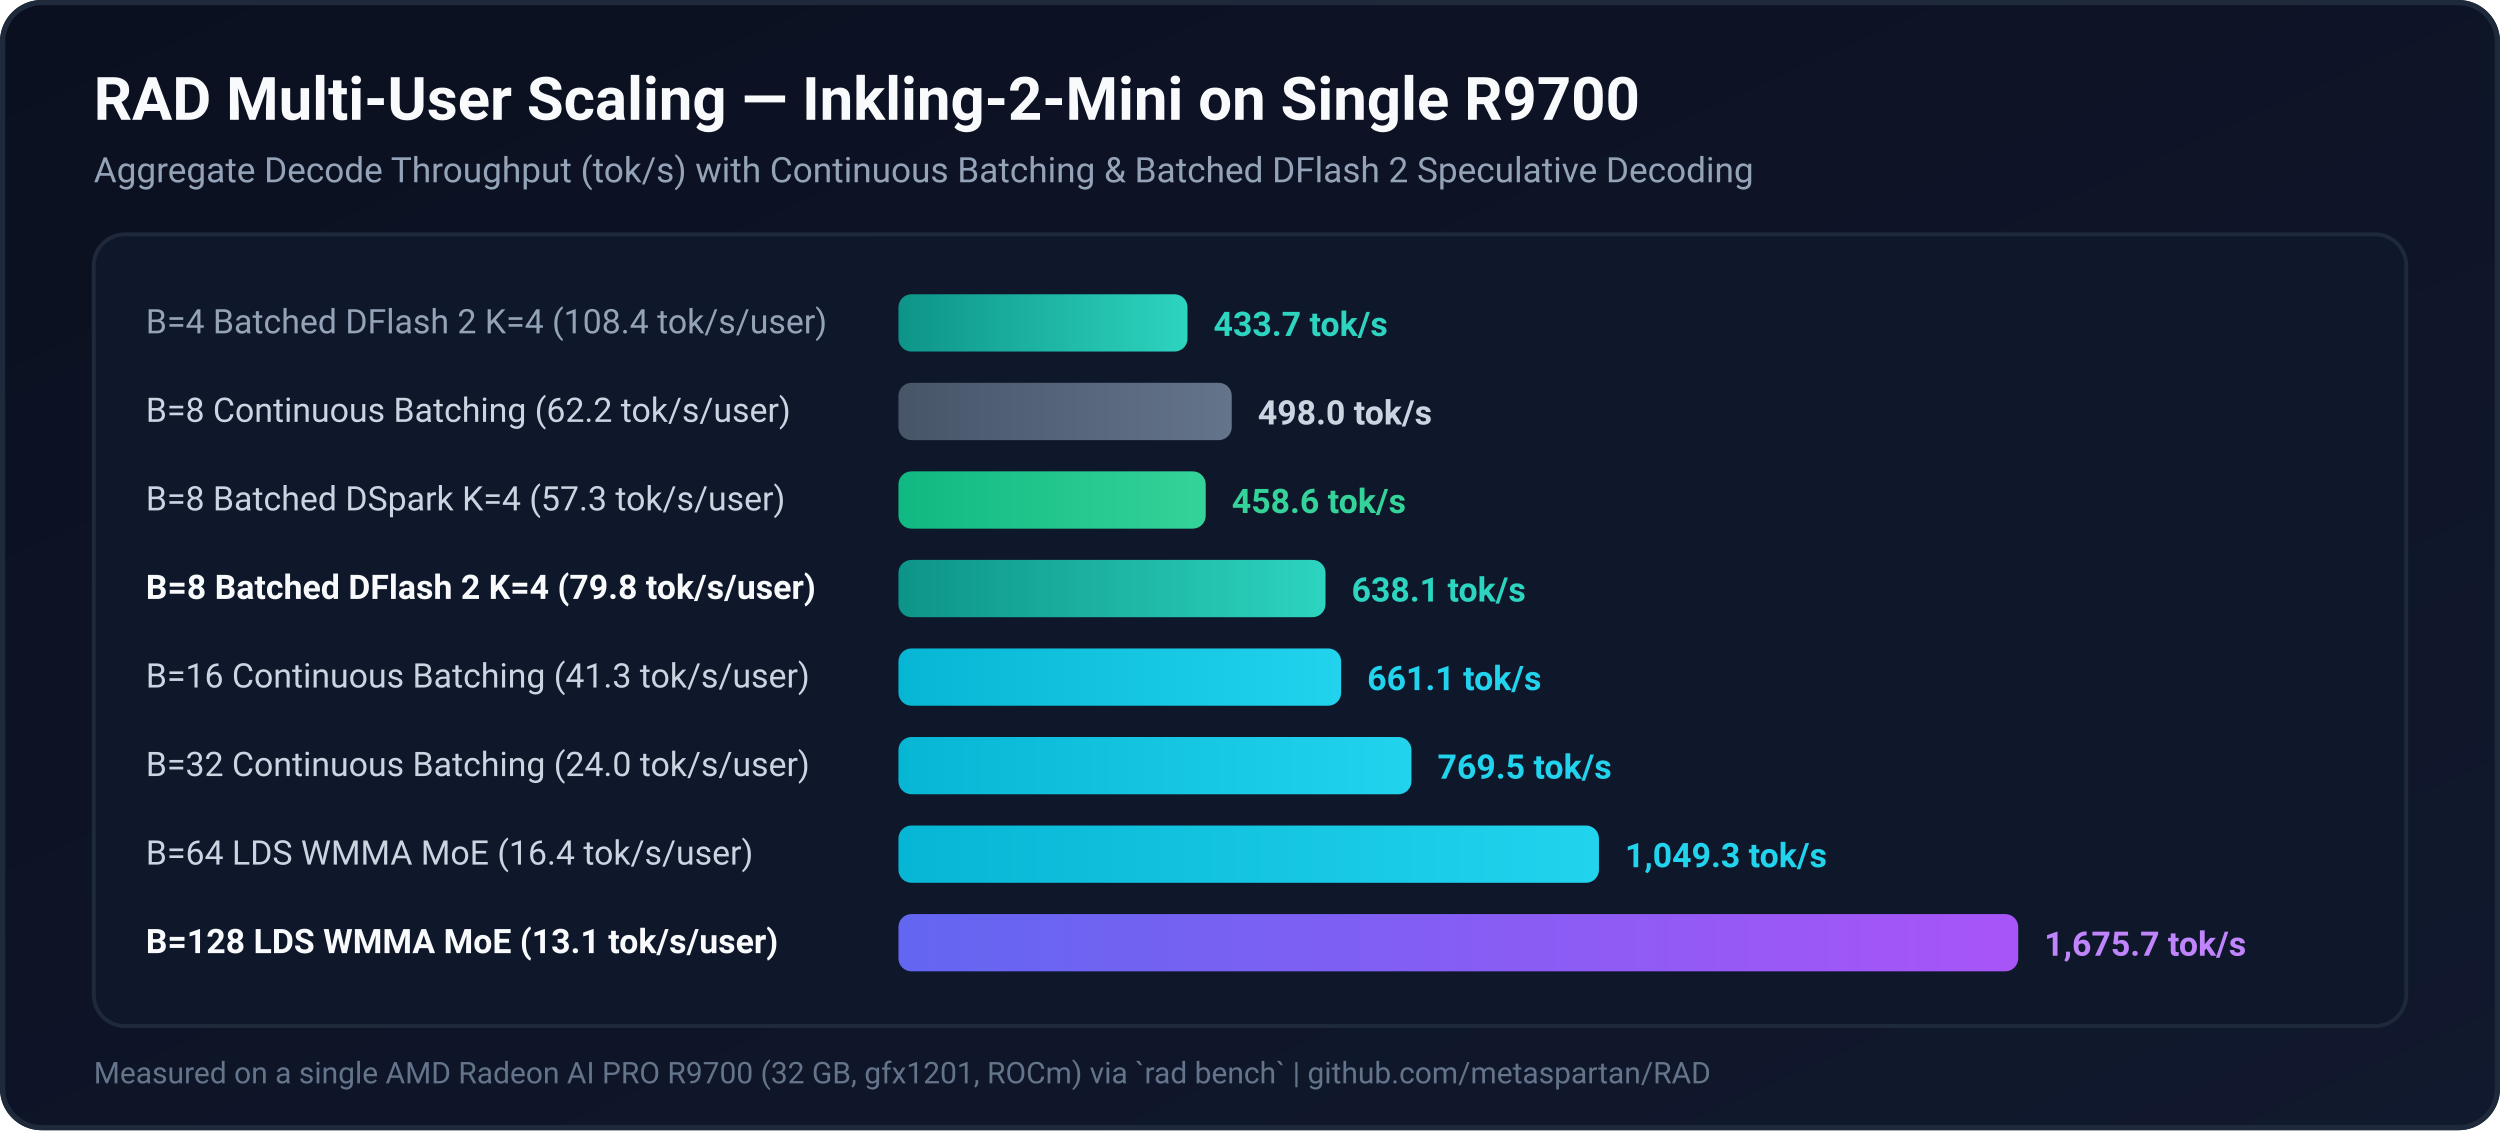
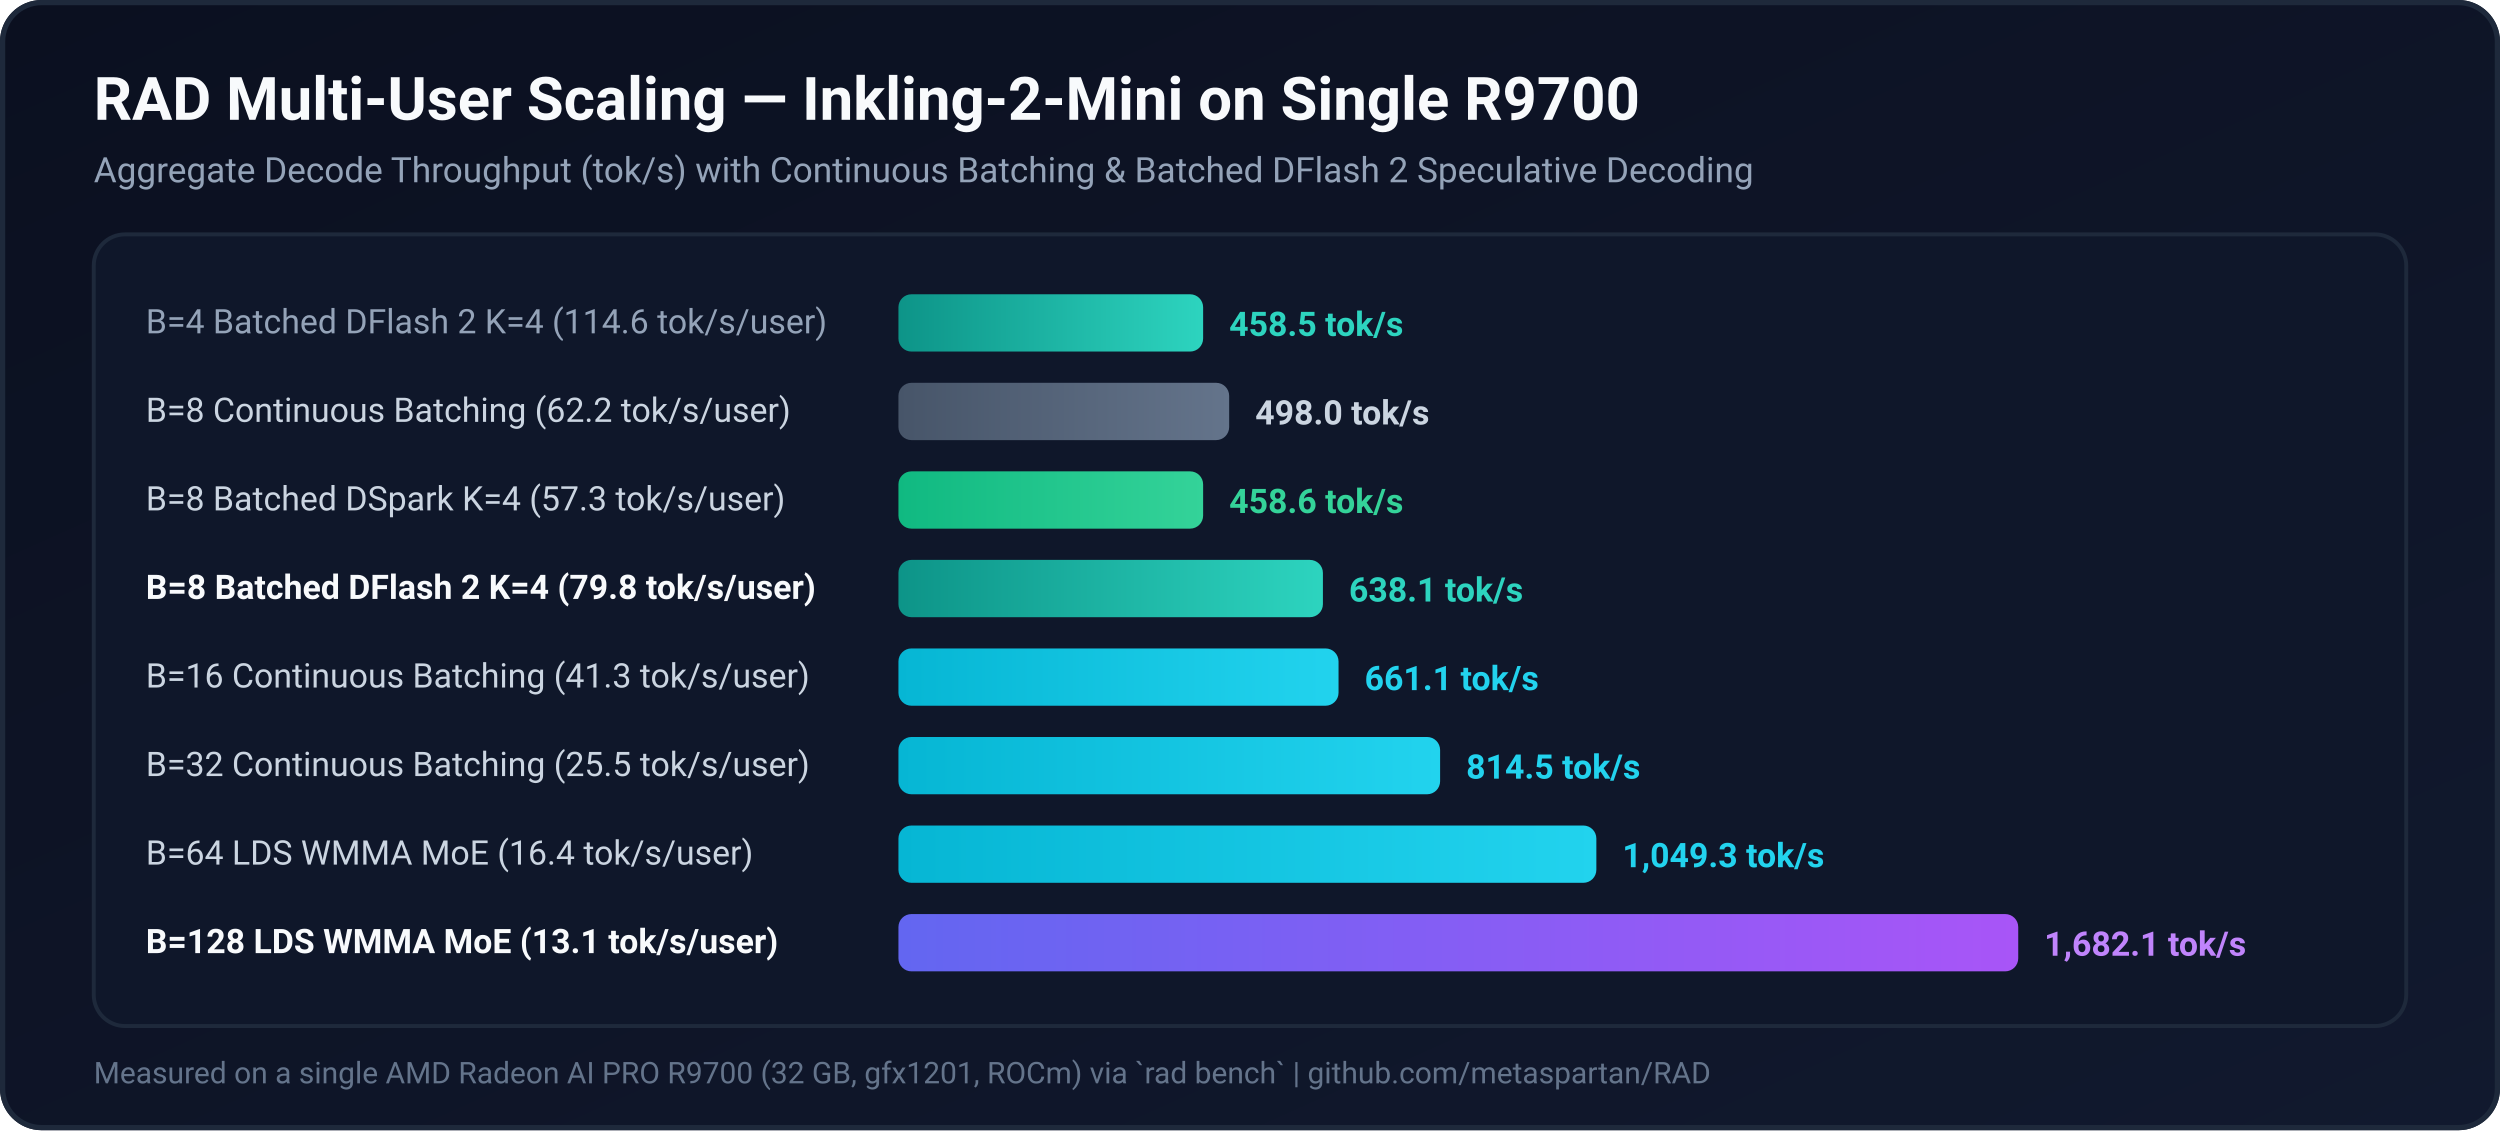
<svg xmlns="http://www.w3.org/2000/svg" viewBox="0 0 960 434" width="960" height="434">
  <defs>
    <linearGradient id="bg" x1="0" y1="0" x2="1" y2="1">
      <stop offset="0%" stop-color="#0b1020" />
      <stop offset="100%" stop-color="#11192e" />
    </linearGradient>
    <linearGradient id="greenGrad" x1="0" y1="0" x2="1" y2="0">
      <stop offset="0%" stop-color="#10b981" />
      <stop offset="100%" stop-color="#34d399" />
    </linearGradient>
    <linearGradient id="tealGrad" x1="0" y1="0" x2="1" y2="0">
      <stop offset="0%" stop-color="#0d9488" />
      <stop offset="100%" stop-color="#2dd4bf" />
    </linearGradient>
    <linearGradient id="cyanGrad" x1="0" y1="0" x2="1" y2="0">
      <stop offset="0%" stop-color="#06b6d4" />
      <stop offset="100%" stop-color="#22d3ee" />
    </linearGradient>
    <linearGradient id="purpleGrad" x1="0" y1="0" x2="1" y2="0">
      <stop offset="0%" stop-color="#6366f1" />
      <stop offset="100%" stop-color="#a855f7" />
    </linearGradient>
    <linearGradient id="slateGrad" x1="0" y1="0" x2="1" y2="0">
      <stop offset="0%" stop-color="#475569" />
      <stop offset="100%" stop-color="#64748b" />
    </linearGradient>
  </defs>
  <rect width="960" height="434" rx="16" fill="url(#bg)" />
  <rect x="1" y="1" width="958" height="432" rx="15" fill="none" stroke="#1e293b" stroke-width="2" />
  <text x="36" y="46" font-family="system-ui, -apple-system, Segoe UI, Roboto, sans-serif" font-size="23" font-weight="700" fill="#f8fafc">RAD Multi-User Scaling — Inkling-2-Mini on Single R9700</text>
  <text x="36" y="70" font-family="system-ui, -apple-system, Segoe UI, Roboto, sans-serif" font-size="13.5" fill="#94a3b8">Aggregate Decode Throughput (tok/s) with Continuous Batching &amp; Batched DFlash 2 Speculative Decoding</text>
  <rect x="36" y="90" width="888" height="304" rx="12" fill="#0f172a" stroke="#1e293b" stroke-width="1.5" />
-   <text x="56" y="128" font-family="system-ui, -apple-system, Segoe UI, Roboto, sans-serif" font-size="13" fill="#94a3b8">B=4 Batched DFlash 2 K=4 (108.4 tok/s/user)</text>
-   <rect x="345" y="113" width="111" height="22" rx="5" fill="url(#tealGrad)" />
-   <text x="466" y="129" font-family="system-ui, -apple-system, Segoe UI, Roboto, sans-serif" font-size="13" font-weight="700" fill="#2dd4bf">433.7 tok/s</text>
+   <text x="56" y="128" font-family="system-ui, -apple-system, Segoe UI, Roboto, sans-serif" font-size="13" fill="#94a3b8">B=4 Batched DFlash 2 K=4 (114.6 tok/s/user)</text>
+   <rect x="345" y="113" width="117" height="22" rx="5" fill="url(#tealGrad)" />
+   <text x="472" y="129" font-family="system-ui, -apple-system, Segoe UI, Roboto, sans-serif" font-size="13" font-weight="700" fill="#2dd4bf">458.5 tok/s</text>
  <text x="56" y="162" font-family="system-ui, -apple-system, Segoe UI, Roboto, sans-serif" font-size="13" fill="#cbd5e1">B=8 Continuous Batching (62.2 tok/s/user)</text>
-   <rect x="345" y="147" width="128" height="22" rx="5" fill="url(#slateGrad)" />
-   <text x="483" y="163" font-family="system-ui, -apple-system, Segoe UI, Roboto, sans-serif" font-size="13" font-weight="700" fill="#cbd5e1">498.0 tok/s</text>
+   <rect x="345" y="147" width="127" height="22" rx="5" fill="url(#slateGrad)" />
+   <text x="482" y="163" font-family="system-ui, -apple-system, Segoe UI, Roboto, sans-serif" font-size="13" font-weight="700" fill="#cbd5e1">498.0 tok/s</text>
  <text x="56" y="196" font-family="system-ui, -apple-system, Segoe UI, Roboto, sans-serif" font-size="13" fill="#cbd5e1">B=8 Batched DSpark K=4 (57.3 tok/s/user)</text>
-   <rect x="345" y="181" width="118" height="22" rx="5" fill="url(#greenGrad)" />
-   <text x="473" y="197" font-family="system-ui, -apple-system, Segoe UI, Roboto, sans-serif" font-size="13" font-weight="700" fill="#34d399">458.6 tok/s</text>
+   <rect x="345" y="181" width="117" height="22" rx="5" fill="url(#greenGrad)" />
+   <text x="472" y="197" font-family="system-ui, -apple-system, Segoe UI, Roboto, sans-serif" font-size="13" font-weight="700" fill="#34d399">458.6 tok/s</text>
  <text x="56" y="230" font-family="system-ui, -apple-system, Segoe UI, Roboto, sans-serif" font-size="13" font-weight="700" fill="#f8fafc">B=8 Batched DFlash 2 K=4 (79.8 tok/s/user)</text>
-   <rect x="345" y="215" width="164" height="22" rx="5" fill="url(#tealGrad)" />
-   <text x="519" y="231" font-family="system-ui, -apple-system, Segoe UI, Roboto, sans-serif" font-size="13" font-weight="700" fill="#2dd4bf">638.1 tok/s</text>
+   <rect x="345" y="215" width="163" height="22" rx="5" fill="url(#tealGrad)" />
+   <text x="518" y="231" font-family="system-ui, -apple-system, Segoe UI, Roboto, sans-serif" font-size="13" font-weight="700" fill="#2dd4bf">638.1 tok/s</text>
  <text x="56" y="264" font-family="system-ui, -apple-system, Segoe UI, Roboto, sans-serif" font-size="13" fill="#cbd5e1">B=16 Continuous Batching (41.3 tok/s/user)</text>
-   <rect x="345" y="249" width="170" height="22" rx="5" fill="url(#cyanGrad)" />
-   <text x="525" y="265" font-family="system-ui, -apple-system, Segoe UI, Roboto, sans-serif" font-size="13" font-weight="700" fill="#22d3ee">661.1 tok/s</text>
-   <text x="56" y="298" font-family="system-ui, -apple-system, Segoe UI, Roboto, sans-serif" font-size="13" fill="#cbd5e1">B=32 Continuous Batching (24.0 tok/s/user)</text>
-   <rect x="345" y="283" width="197" height="22" rx="5" fill="url(#cyanGrad)" />
-   <text x="552" y="299" font-family="system-ui, -apple-system, Segoe UI, Roboto, sans-serif" font-size="13" font-weight="700" fill="#22d3ee">769.5 tok/s</text>
+   <rect x="345" y="249" width="169" height="22" rx="5" fill="url(#cyanGrad)" />
+   <text x="524" y="265" font-family="system-ui, -apple-system, Segoe UI, Roboto, sans-serif" font-size="13" font-weight="700" fill="#22d3ee">661.1 tok/s</text>
+   <text x="56" y="298" font-family="system-ui, -apple-system, Segoe UI, Roboto, sans-serif" font-size="13" fill="#cbd5e1">B=32 Continuous Batching (25.5 tok/s/user)</text>
+   <rect x="345" y="283" width="208" height="22" rx="5" fill="url(#cyanGrad)" />
+   <text x="563" y="299" font-family="system-ui, -apple-system, Segoe UI, Roboto, sans-serif" font-size="13" font-weight="700" fill="#22d3ee">814.5 tok/s</text>
  <text x="56" y="332" font-family="system-ui, -apple-system, Segoe UI, Roboto, sans-serif" font-size="13" fill="#cbd5e1">B=64 LDS WMMA MoE (16.4 tok/s/user)</text>
-   <rect x="345" y="317" width="269" height="22" rx="5" fill="url(#cyanGrad)" />
-   <text x="624" y="333" font-family="system-ui, -apple-system, Segoe UI, Roboto, sans-serif" font-size="13" font-weight="700" fill="#22d3ee">1,049.3 tok/s</text>
+   <rect x="345" y="317" width="268" height="22" rx="5" fill="url(#cyanGrad)" />
+   <text x="623" y="333" font-family="system-ui, -apple-system, Segoe UI, Roboto, sans-serif" font-size="13" font-weight="700" fill="#22d3ee">1,049.3 tok/s</text>
  <text x="56" y="366" font-family="system-ui, -apple-system, Segoe UI, Roboto, sans-serif" font-size="13" font-weight="700" fill="#f8fafc">B=128 LDS WMMA MoE (13.1 tok/s/user)</text>
  <rect x="345" y="351" width="430" height="22" rx="5" fill="url(#purpleGrad)" />
-   <text x="785" y="367" font-family="system-ui, -apple-system, Segoe UI, Roboto, sans-serif" font-size="13" font-weight="700" fill="#c084fc">1,675.7 tok/s</text>
+   <text x="785" y="367" font-family="system-ui, -apple-system, Segoe UI, Roboto, sans-serif" font-size="13" font-weight="700" fill="#c084fc">1,682.1 tok/s</text>
  <text x="36" y="416" font-family="system-ui, -apple-system, Segoe UI, Roboto, sans-serif" font-size="11.5" fill="#64748b">Measured on a single AMD Radeon AI PRO R9700 (32 GB, gfx1201, ROCm) via `rad bench` | github.com/metaspartan/RAD</text>
</svg>
